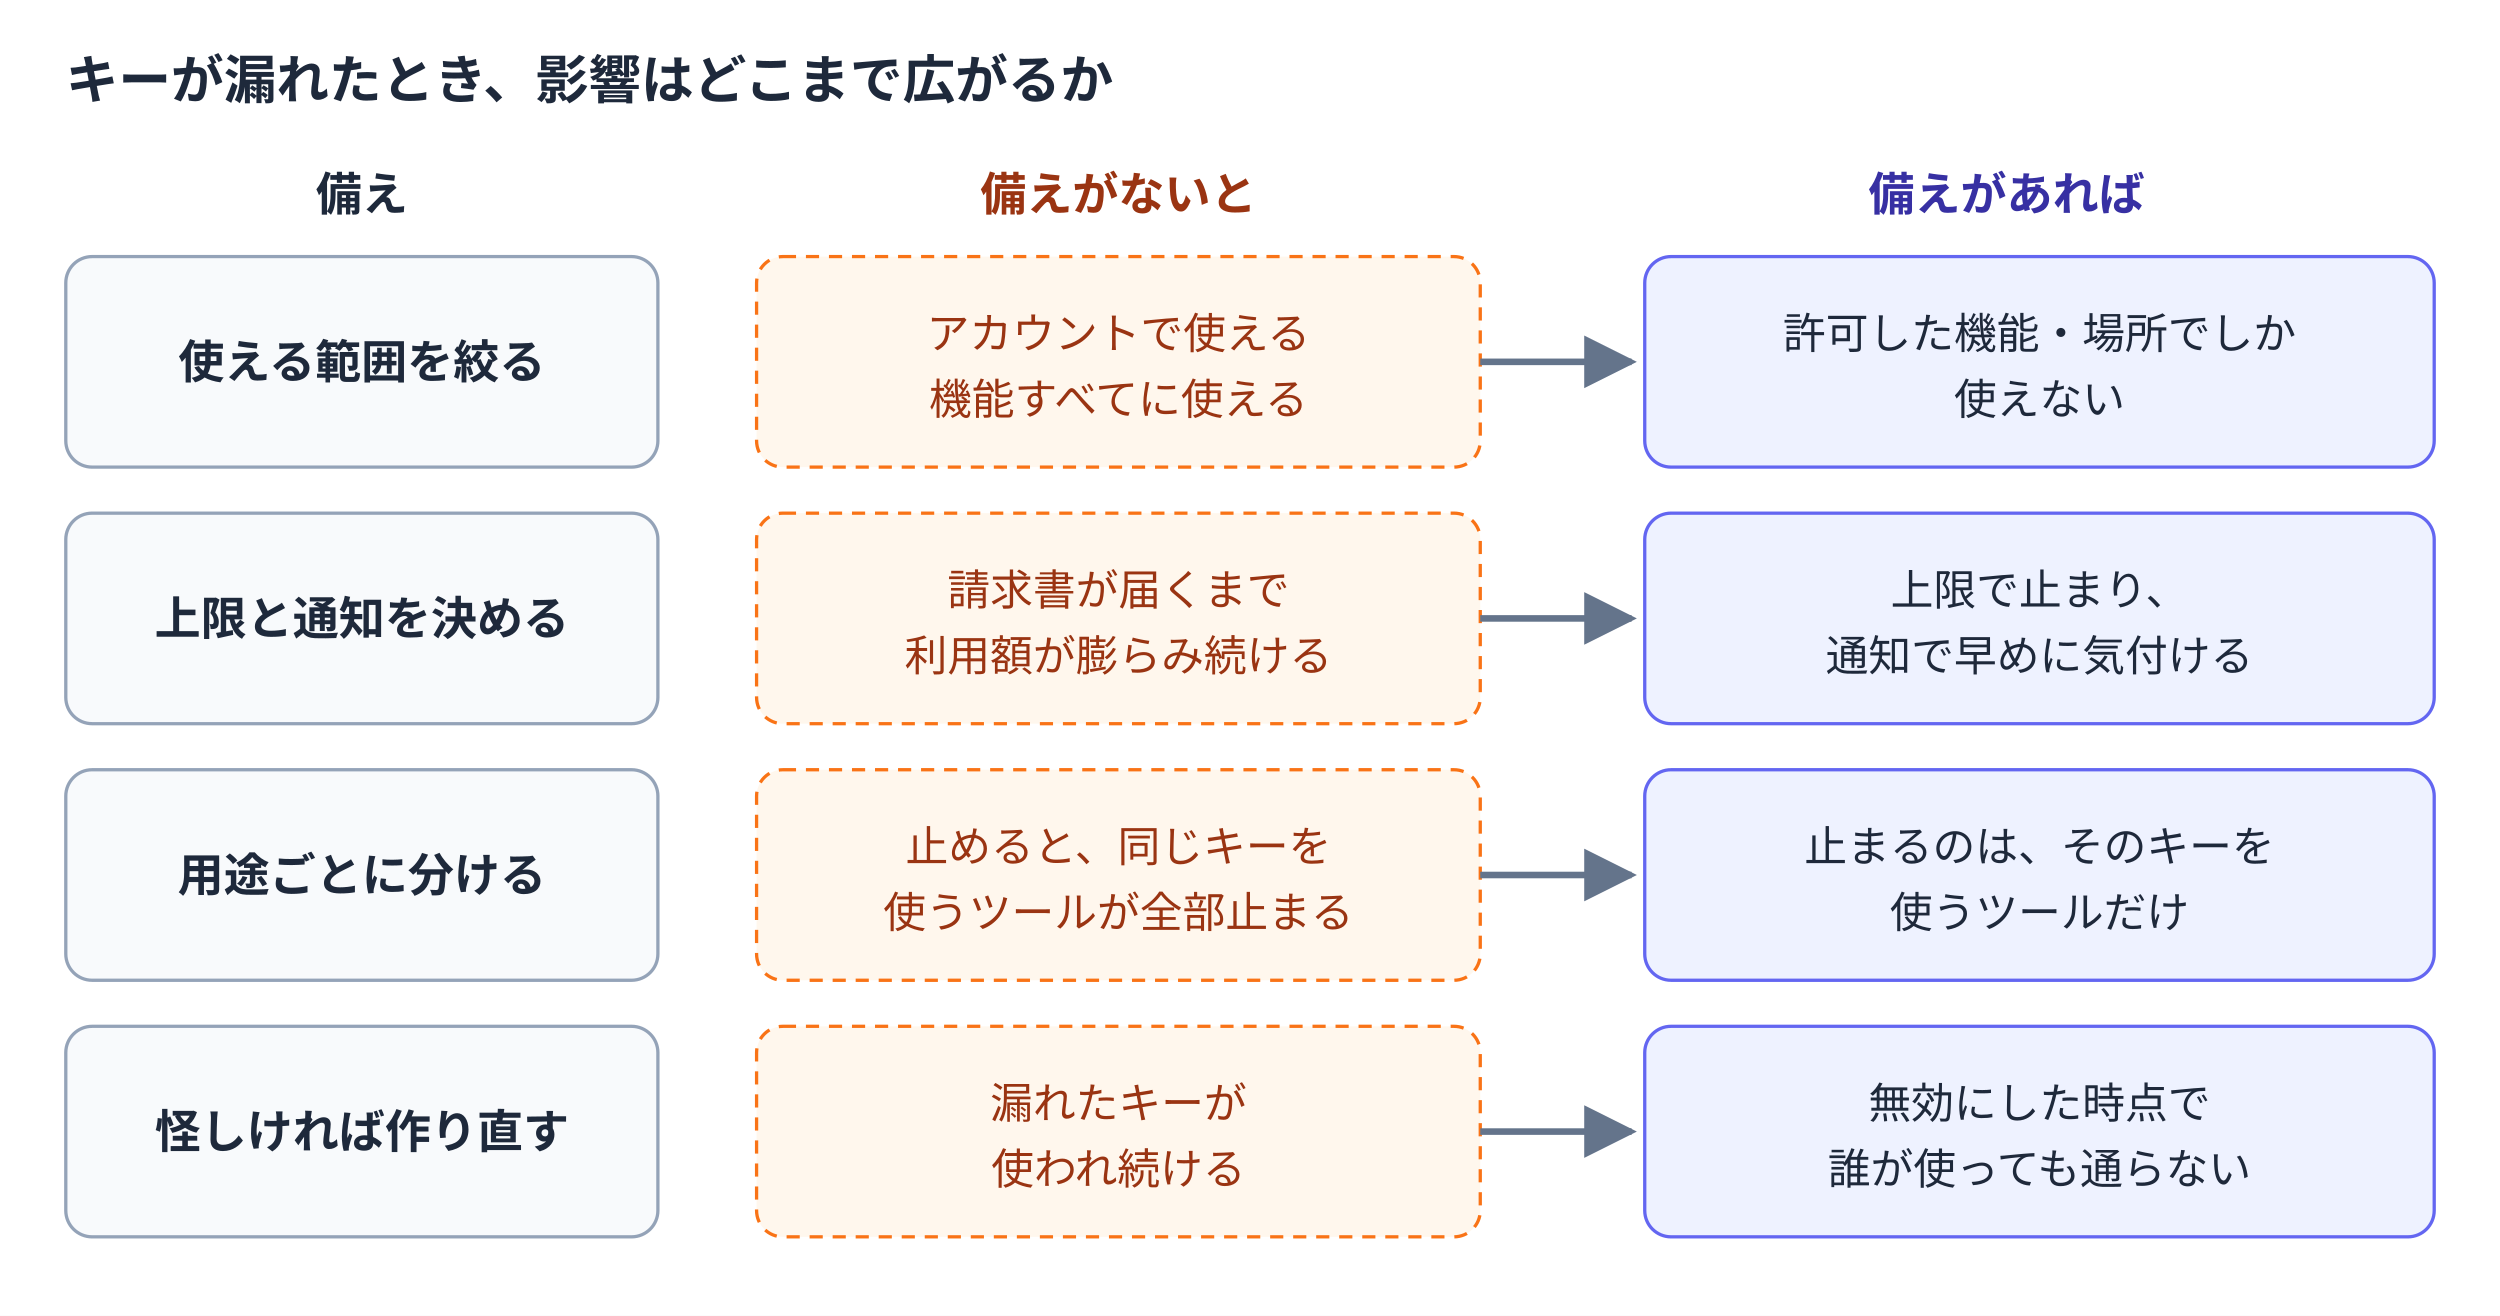
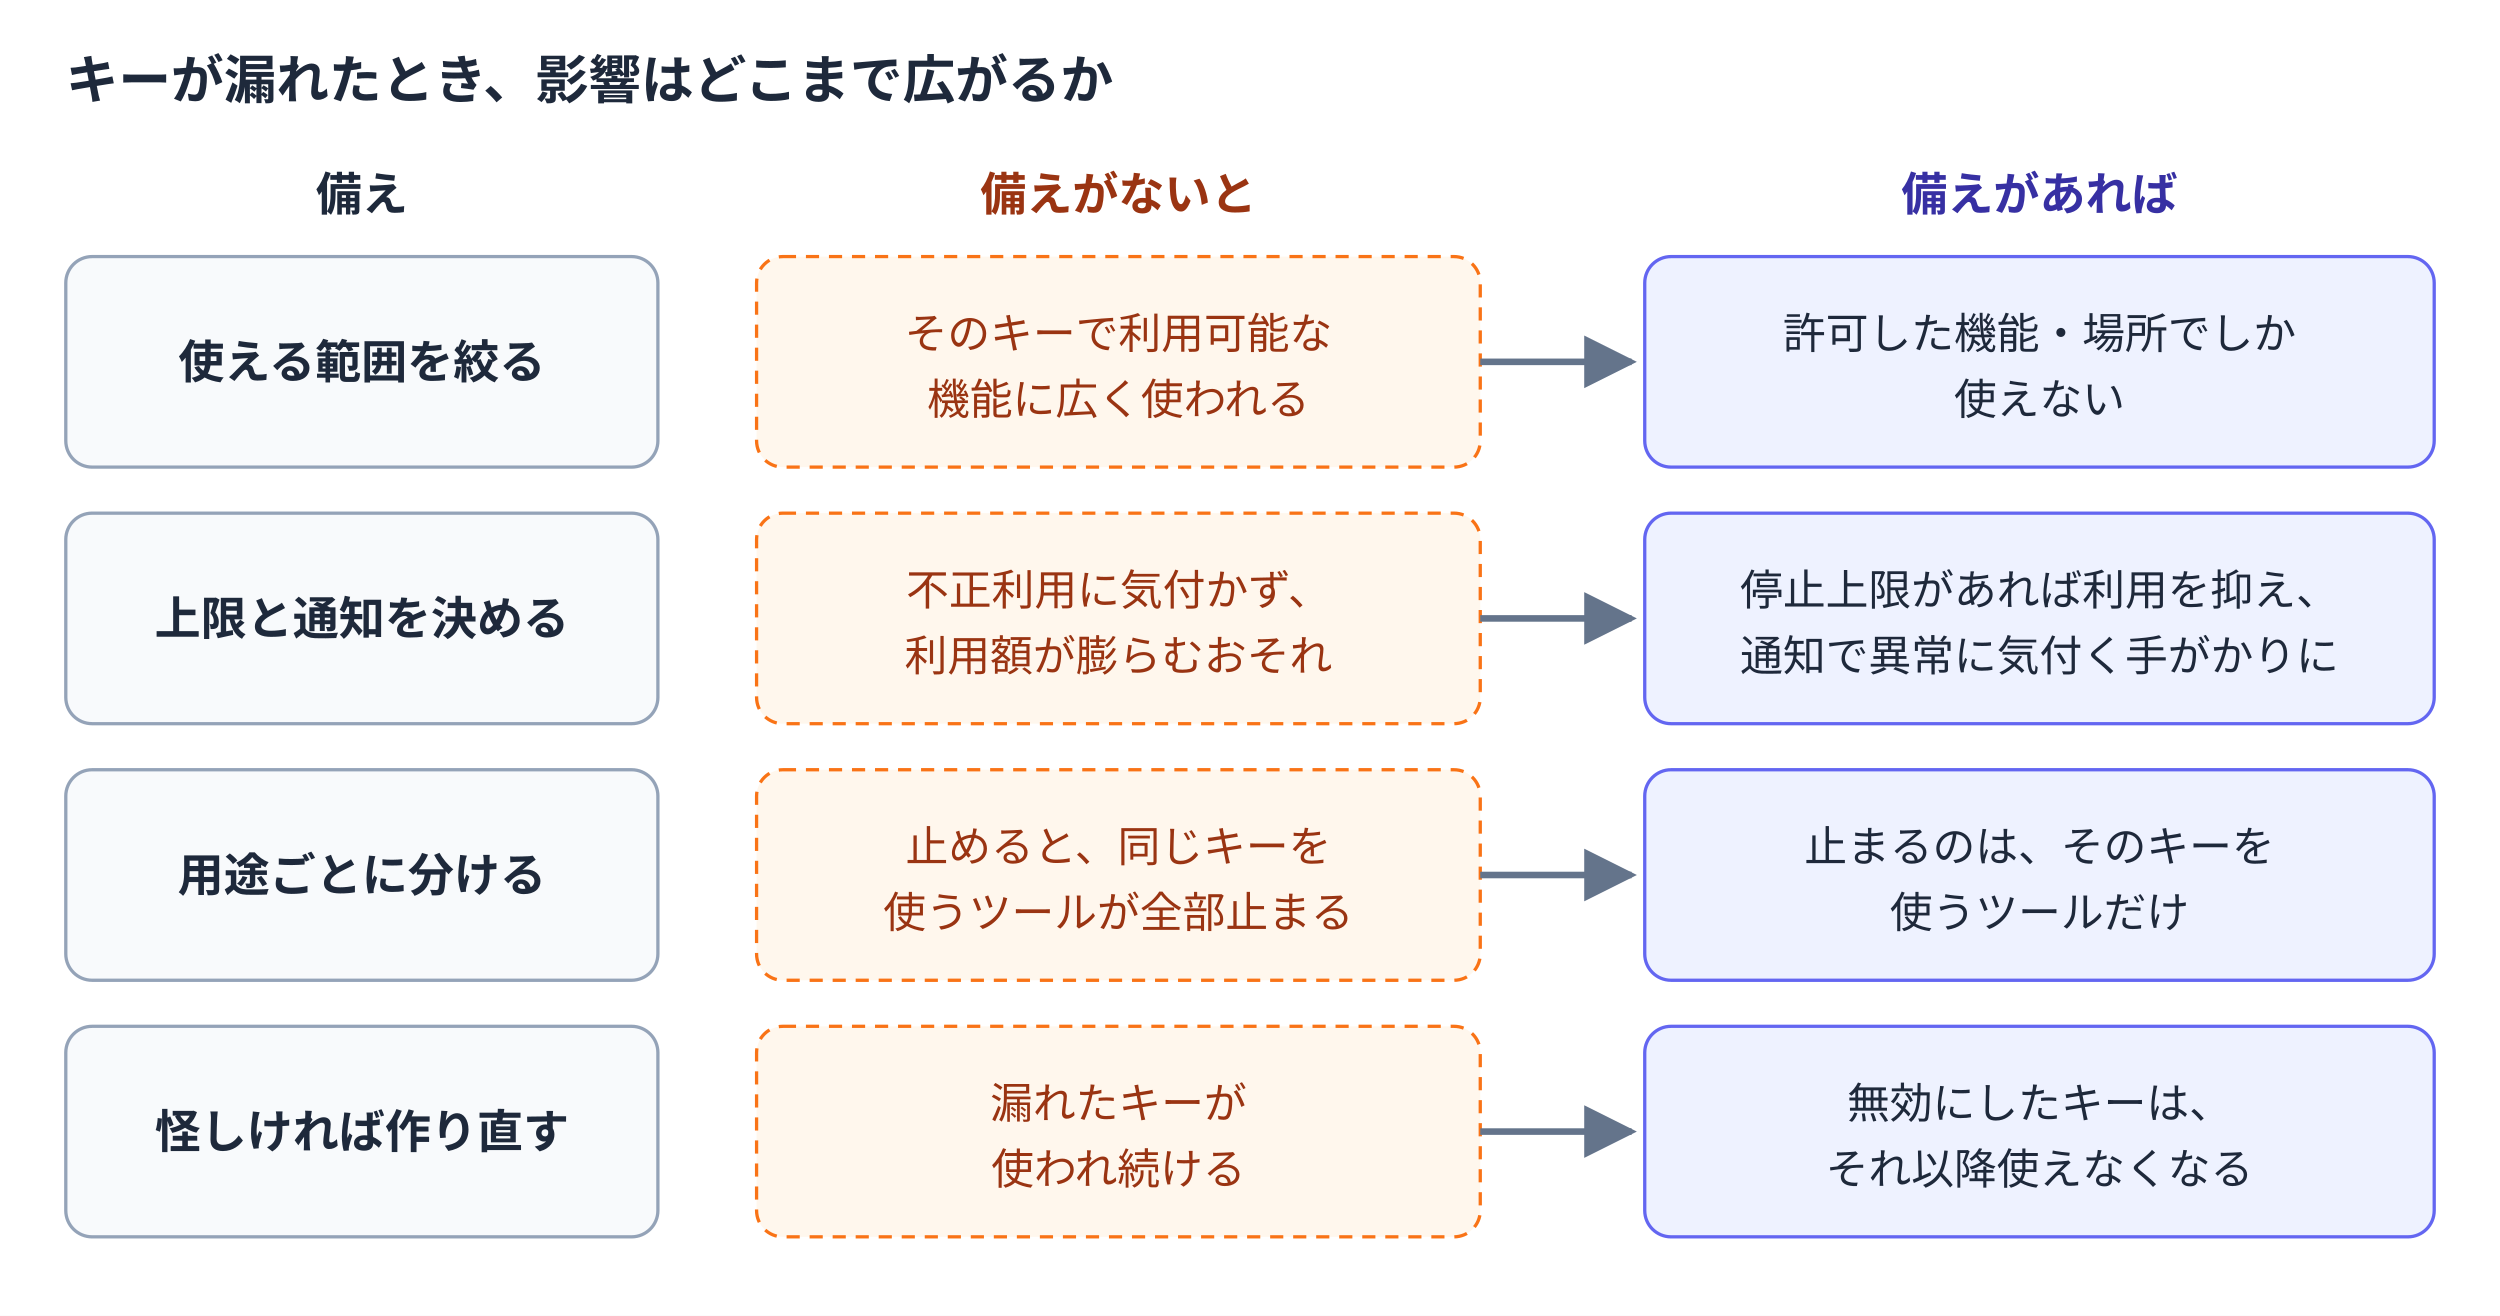
<svg xmlns="http://www.w3.org/2000/svg" viewBox="0 0 760 400" width="760" height="400" font-family="'Hiragino Sans','Yu Gothic UI','Meiryo','Noto Sans CJK JP',sans-serif">
  <defs>
    <marker id="arrow" viewBox="0 0 10 10" refX="9" refY="5" markerWidth="8" markerHeight="8" orient="auto-start-reverse">
      <path d="M0,0 L10,5 L0,10 z" fill="#64748b" />
    </marker>
  </defs>
  <rect width="760" height="400" fill="#ffffff" />
  <text x="20" y="30" font-size="16" font-weight="bold" fill="#1e293b">キーが漏れたとき、影響はどこまで広がるか</text>
  <text x="110" y="64" text-anchor="middle" font-size="14" font-weight="bold" fill="#1e293b">備え</text>
  <text x="340" y="64" text-anchor="middle" font-size="14" font-weight="bold" fill="#9a3412">備えがないと</text>
-   <text x="610" y="64" text-anchor="middle" font-size="14" font-weight="bold" fill="#3730a3">備えがあれば</text>
+   <text x="620" y="64" text-anchor="middle" font-size="14" font-weight="bold" fill="#3730a3">備えがあれば</text>
  <rect x="20" y="78" width="180" height="64" rx="8" fill="#f8fafc" stroke="#94a3b8" />
  <text x="110" y="115" text-anchor="middle" font-size="14" font-weight="bold" fill="#1e293b">使える範囲を絞る</text>
  <rect x="230" y="78" width="220" height="64" rx="8" fill="#fff7ed" stroke="#f97316" stroke-dasharray="4 3" />
-   <text x="340" y="106" text-anchor="middle" font-size="13" fill="#9a3412">アカウントで使える</text>
-   <text x="340" y="126" text-anchor="middle" font-size="13" fill="#9a3412">機能すべてに使える</text>
+   <text x="340" y="106" text-anchor="middle" font-size="13" fill="#9a3412">そのキーで利用可能な</text>
+   <text x="340" y="126" text-anchor="middle" font-size="13" fill="#9a3412">機能に広く使われる</text>
  <line x1="450" y1="110" x2="496" y2="110" stroke="#64748b" stroke-width="2" marker-end="url(#arrow)" />
  <rect x="500" y="78" width="240" height="64" rx="8" fill="#eef2ff" stroke="#6366f1" />
  <text x="620" y="106" text-anchor="middle" font-size="13" fill="#1e293b">許可した機能・場所でしか</text>
  <text x="620" y="126" text-anchor="middle" font-size="13" fill="#1e293b">使えない</text>
  <rect x="20" y="156" width="180" height="64" rx="8" fill="#f8fafc" stroke="#94a3b8" />
  <text x="110" y="193" text-anchor="middle" font-size="14" font-weight="bold" fill="#1e293b">上限と通知を決める</text>
  <rect x="230" y="156" width="220" height="64" rx="8" fill="#fff7ed" stroke="#f97316" stroke-dasharray="4 3" />
-   <text x="340" y="184" text-anchor="middle" font-size="13" fill="#9a3412">請求書が届くまで</text>
-   <text x="340" y="204" text-anchor="middle" font-size="13" fill="#9a3412">利用額が膨らみ続ける</text>
+   <text x="340" y="184" text-anchor="middle" font-size="13" fill="#9a3412">不正利用に気付かず、</text>
+   <text x="340" y="204" text-anchor="middle" font-size="13" fill="#9a3412">利用額が膨らむおそれ</text>
  <line x1="450" y1="188" x2="496" y2="188" stroke="#64748b" stroke-width="2" marker-end="url(#arrow)" />
  <rect x="500" y="156" width="240" height="64" rx="8" fill="#eef2ff" stroke="#6366f1" />
-   <text x="620" y="184" text-anchor="middle" font-size="13" fill="#1e293b">上限で止まり、</text>
-   <text x="620" y="204" text-anchor="middle" font-size="13" fill="#1e293b">通知で早めに気付ける</text>
+   <text x="620" y="184" text-anchor="middle" font-size="13" fill="#1e293b">停止上限があれば利用を抑え、</text>
+   <text x="620" y="204" text-anchor="middle" font-size="13" fill="#1e293b">通知で異常に気付く手がかりに</text>
  <rect x="20" y="234" width="180" height="64" rx="8" fill="#f8fafc" stroke="#94a3b8" />
  <text x="110" y="271" text-anchor="middle" font-size="14" font-weight="bold" fill="#1e293b">用途ごとに分ける</text>
  <rect x="230" y="234" width="220" height="64" rx="8" fill="#fff7ed" stroke="#f97316" stroke-dasharray="4 3" />
  <text x="340" y="262" text-anchor="middle" font-size="13" fill="#9a3412">止めると、同じキーを</text>
  <text x="340" y="282" text-anchor="middle" font-size="13" fill="#9a3412">使うツールが全部止まる</text>
  <line x1="450" y1="266" x2="496" y2="266" stroke="#64748b" stroke-width="2" marker-end="url(#arrow)" />
  <rect x="500" y="234" width="240" height="64" rx="8" fill="#eef2ff" stroke="#6366f1" />
  <text x="620" y="262" text-anchor="middle" font-size="13" fill="#1e293b">止まるのは、そのキーを</text>
  <text x="620" y="282" text-anchor="middle" font-size="13" fill="#1e293b">使うツールだけ</text>
  <rect x="20" y="312" width="180" height="64" rx="8" fill="#f8fafc" stroke="#94a3b8" />
  <text x="110" y="349" text-anchor="middle" font-size="14" font-weight="bold" fill="#1e293b">怪しければ作り直す</text>
  <rect x="230" y="312" width="220" height="64" rx="8" fill="#fff7ed" stroke="#f97316" stroke-dasharray="4 3" />
  <text x="340" y="340" text-anchor="middle" font-size="13" fill="#9a3412">漏れたキーが</text>
  <text x="340" y="360" text-anchor="middle" font-size="13" fill="#9a3412">使われ続ける</text>
  <line x1="450" y1="344" x2="496" y2="344" stroke="#64748b" stroke-width="2" marker-end="url(#arrow)" />
  <rect x="500" y="312" width="240" height="64" rx="8" fill="#eef2ff" stroke="#6366f1" />
-   <text x="620" y="340" text-anchor="middle" font-size="13" fill="#1e293b">無効にした時点で</text>
-   <text x="620" y="360" text-anchor="middle" font-size="13" fill="#1e293b">誰が使っても通らない</text>
+   <text x="620" y="340" text-anchor="middle" font-size="13" fill="#1e293b">無効にしたキーは、</text>
+   <text x="620" y="360" text-anchor="middle" font-size="13" fill="#1e293b">それ以降使えなくなる</text>
</svg>
